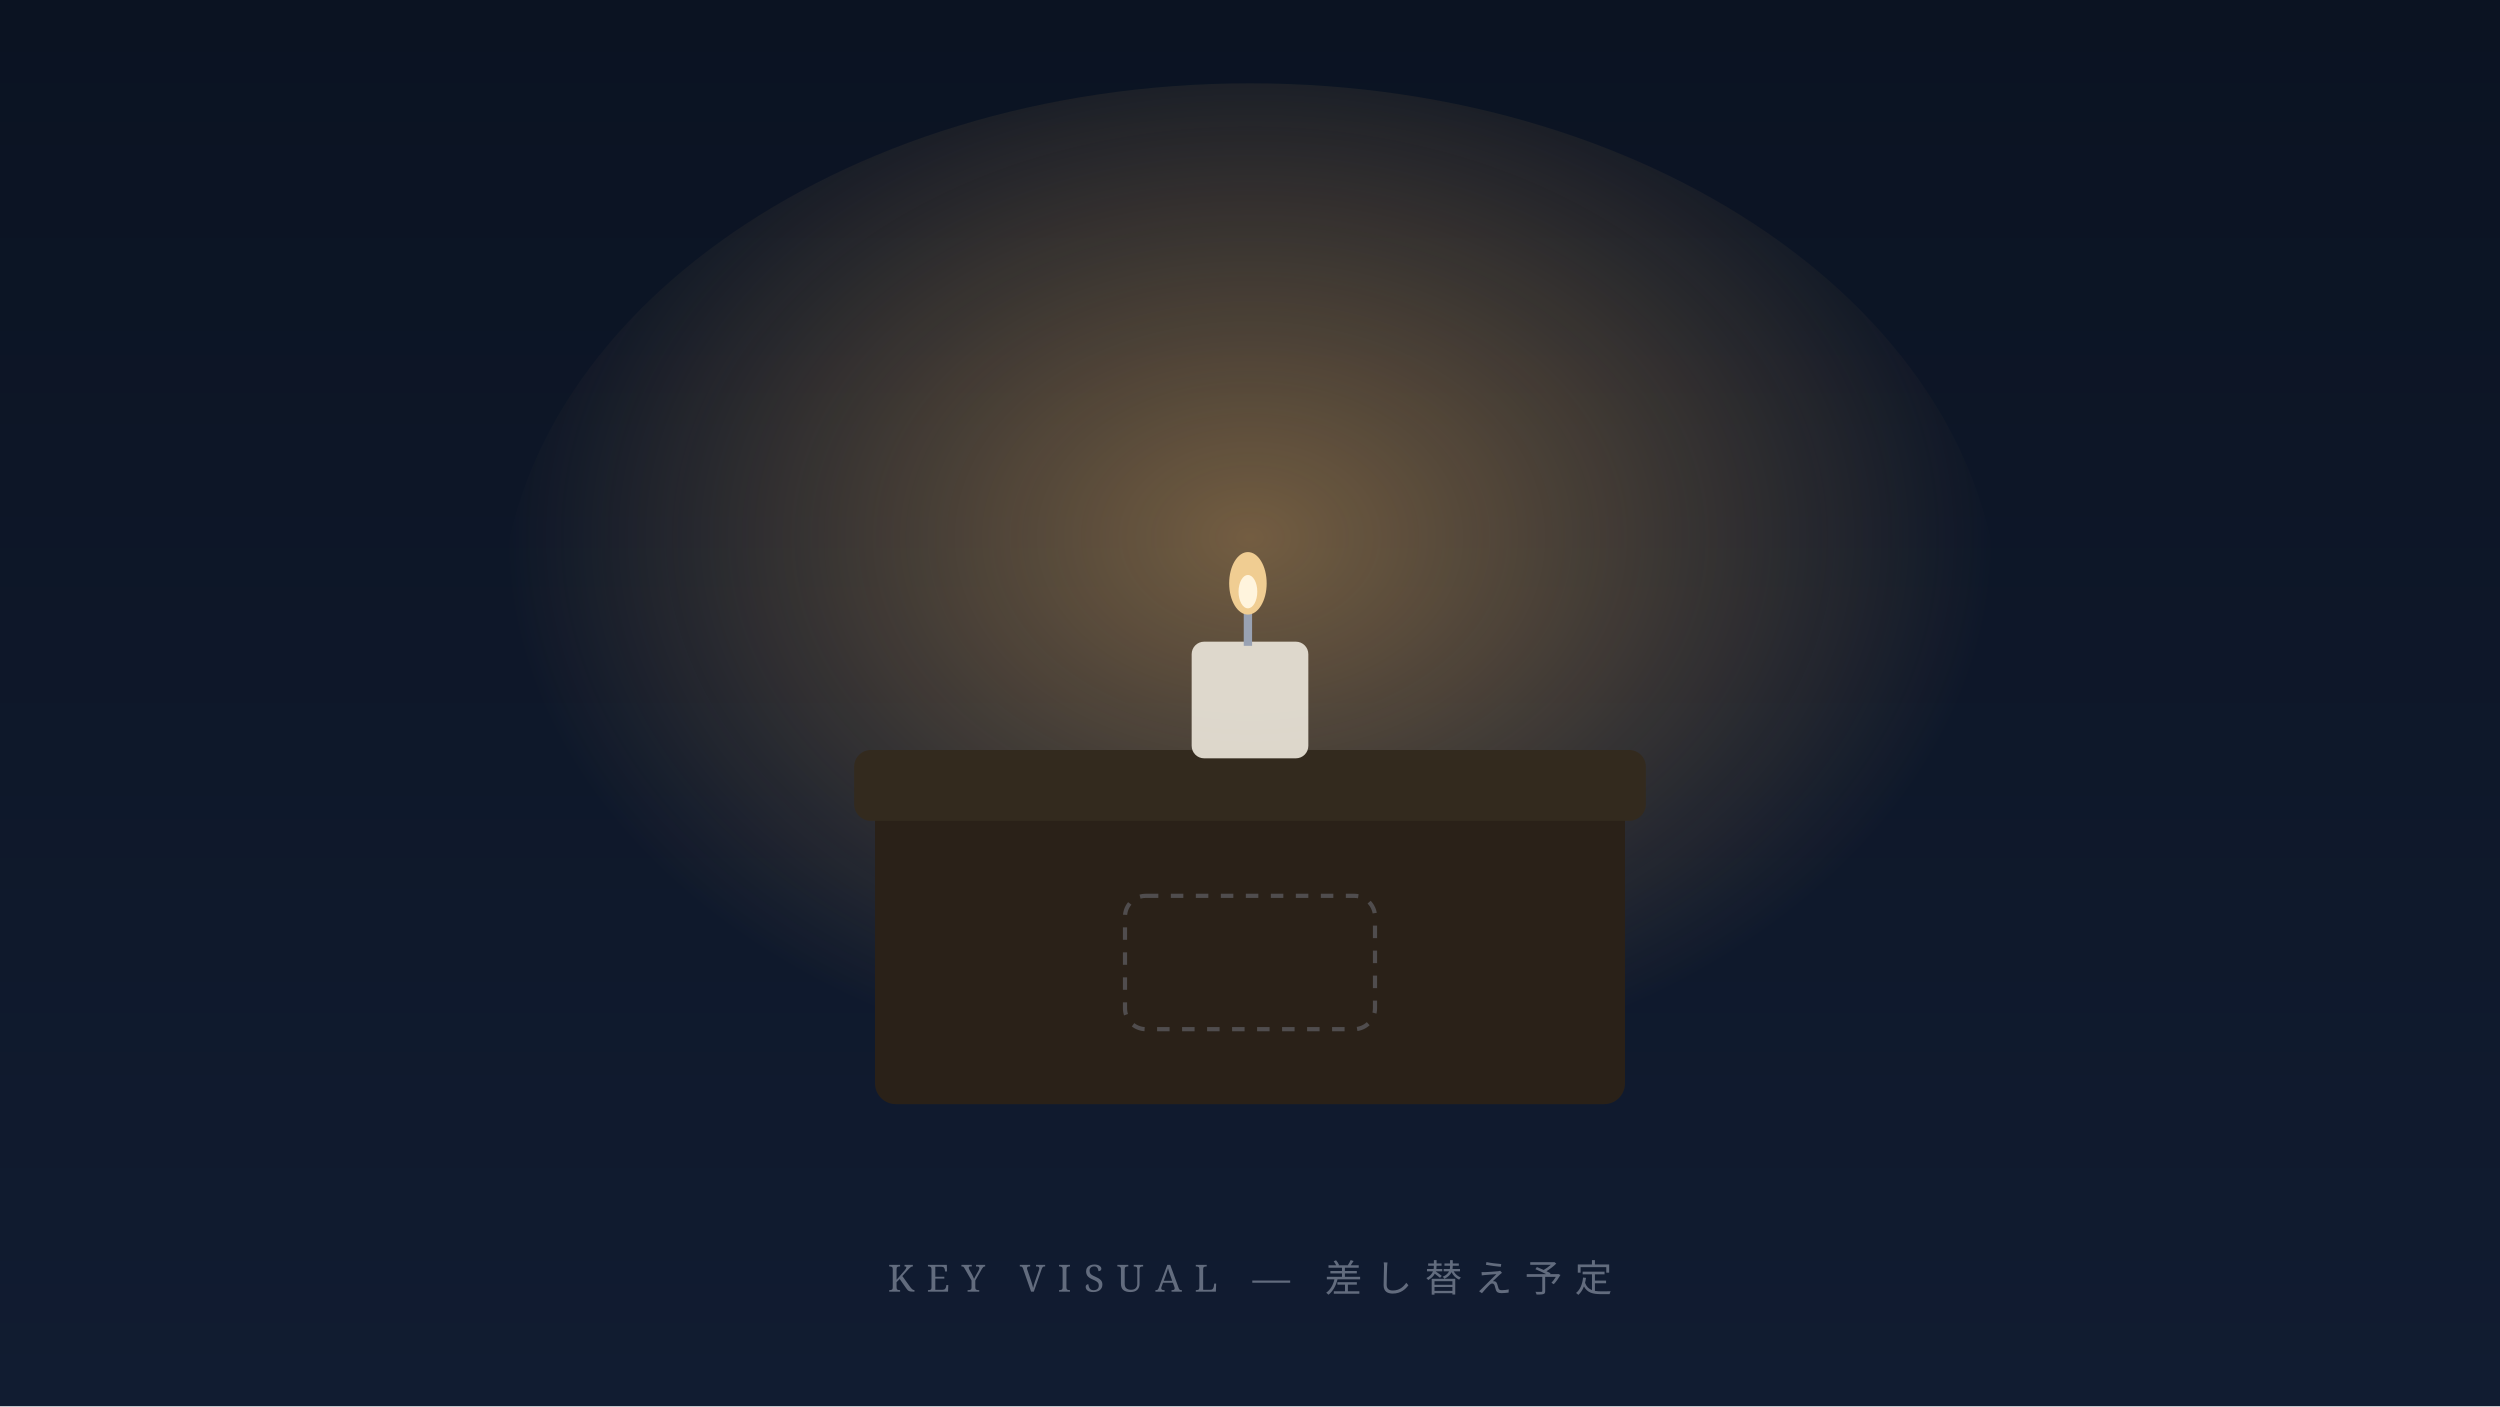
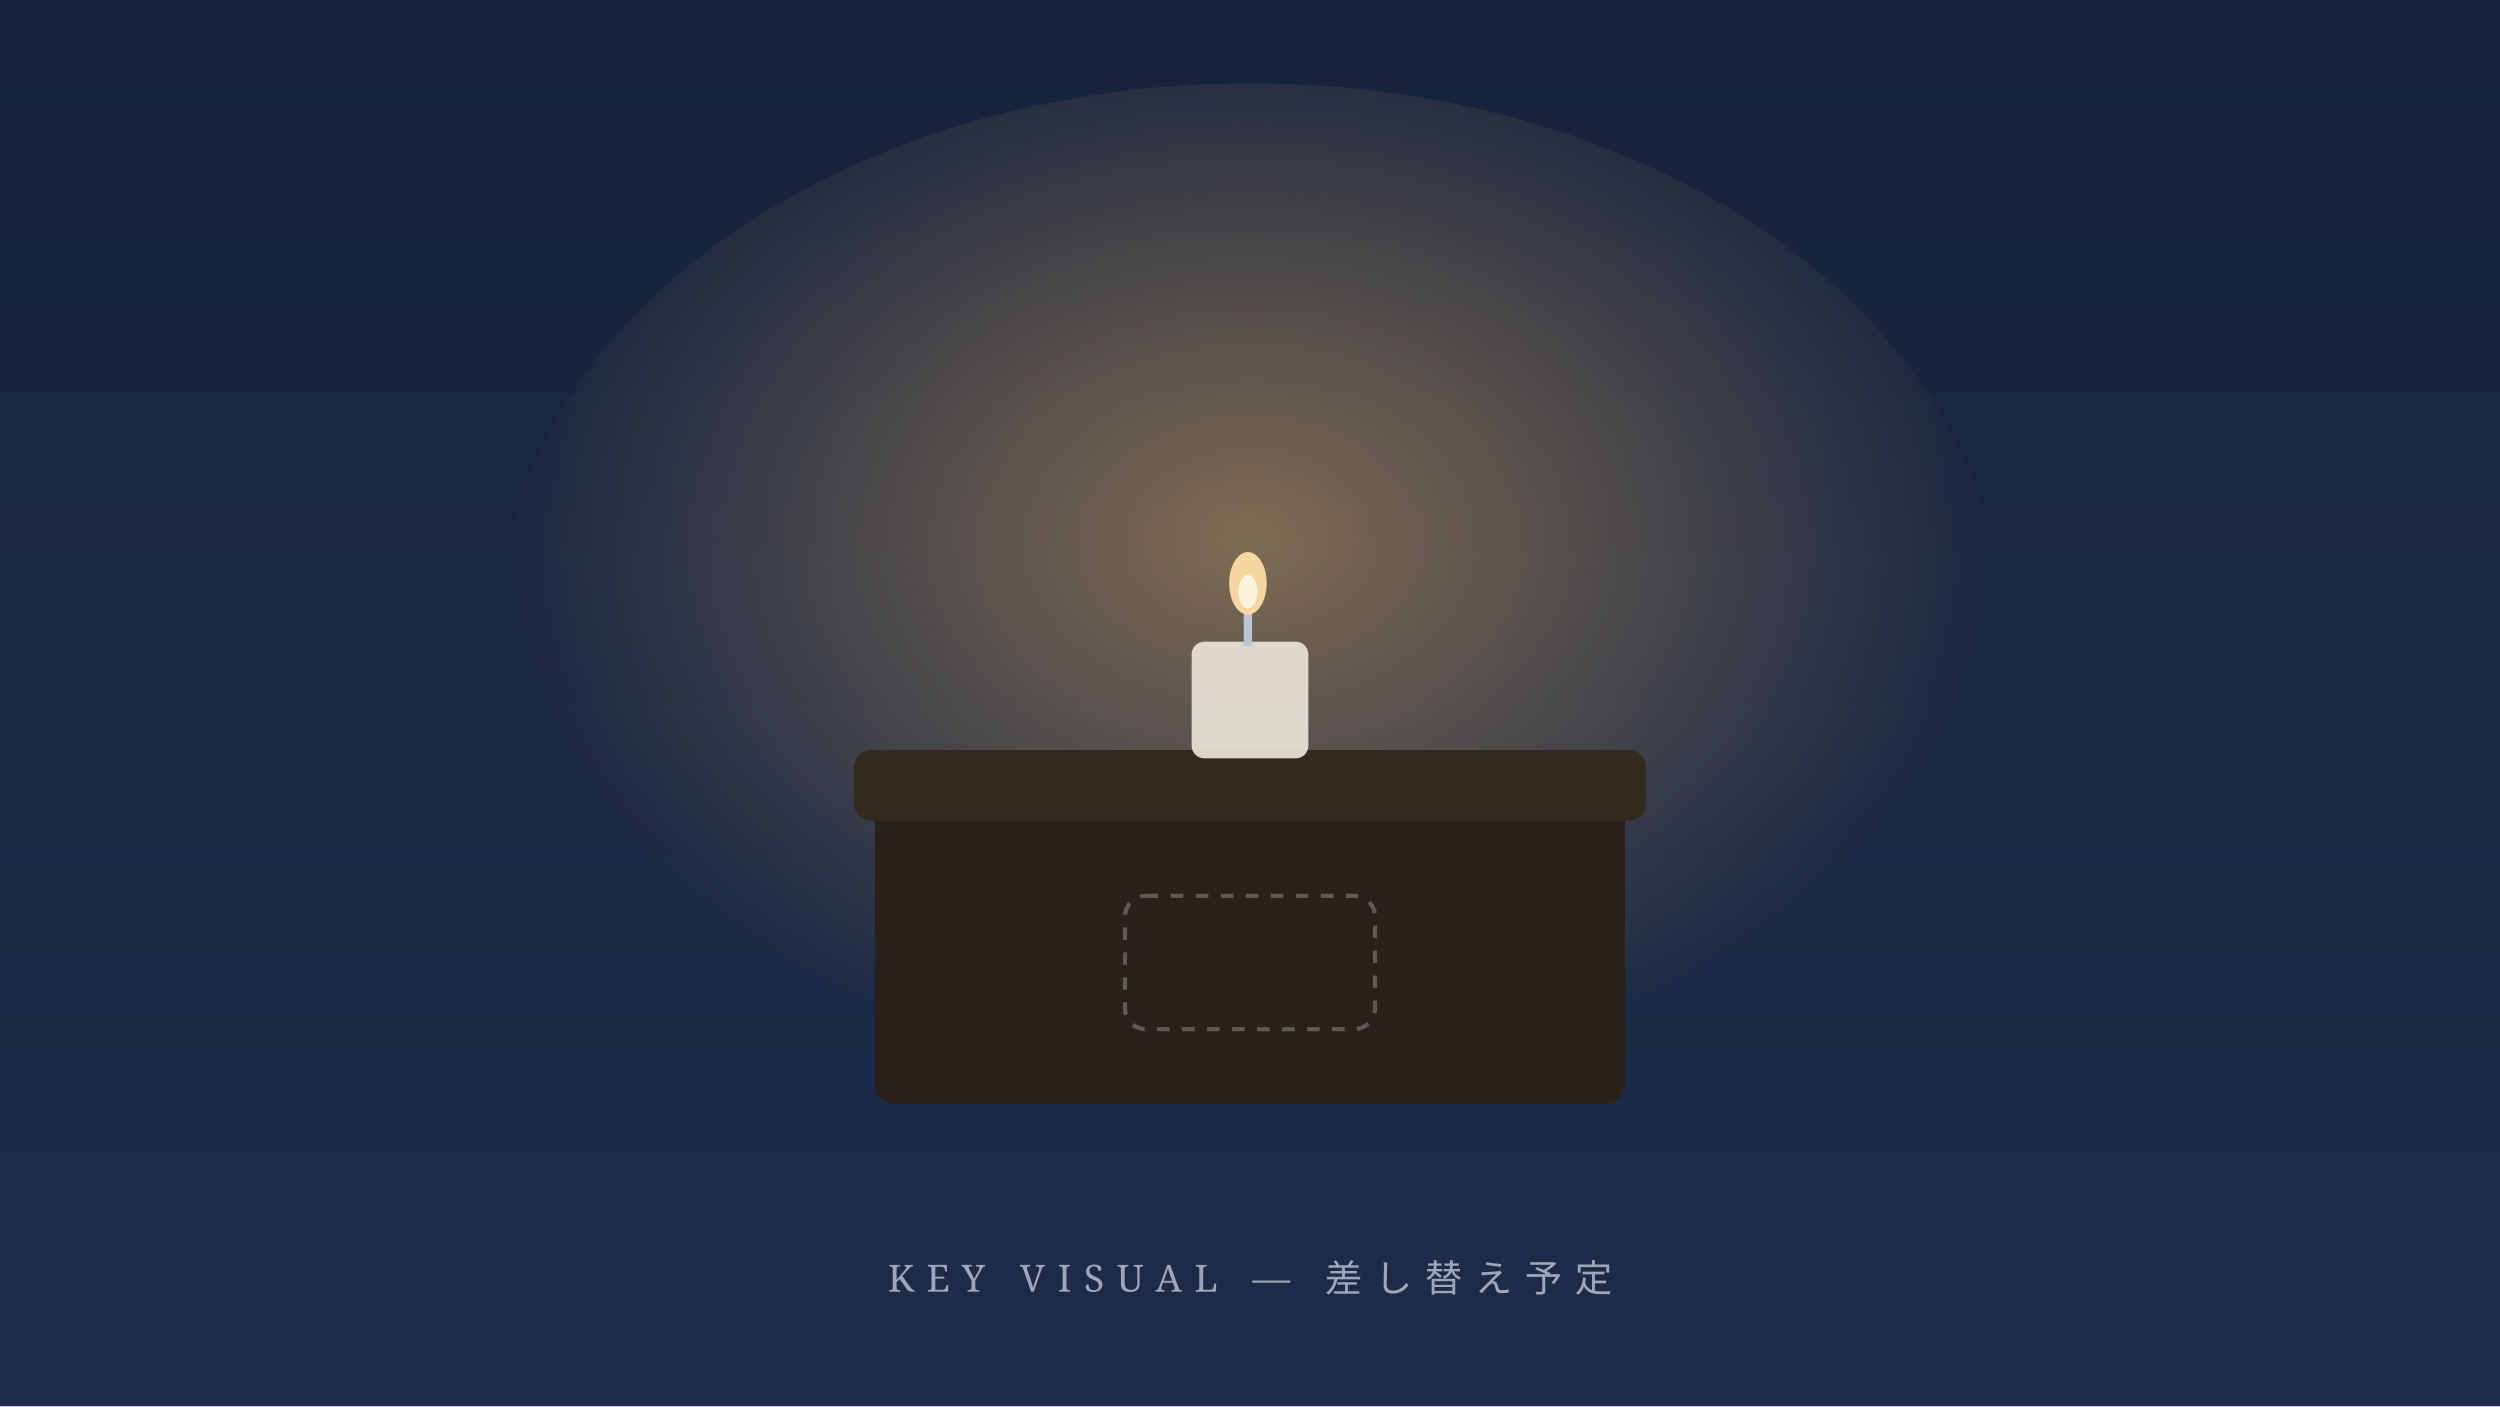
<svg xmlns="http://www.w3.org/2000/svg" viewBox="0 0 1200 675" role="img" aria-label="placeholder">
  <defs>
    <linearGradient id="bg" x1="0" y1="0" x2="0" y2="1">
-       <stop offset="0" stop-color="#0b1322" />
-       <stop offset="1" stop-color="#111c31" />
+       <stop offset="0" stop-color="#17233c" />
+       <stop offset="1" stop-color="#1e2c4a" />
    </linearGradient>
    <radialGradient id="glow" cx="0.5" cy="0.42" r="0.5">
-       <stop offset="0" stop-color="#d9a45b" stop-opacity="0.5" />
-       <stop offset="1" stop-color="#d9a45b" stop-opacity="0" />
+       <stop offset="0" stop-color="#e4b167" stop-opacity="0.5" />
+       <stop offset="1" stop-color="#e4b167" stop-opacity="0" />
    </radialGradient>
  </defs>
  <rect width="1200" height="675" fill="url(#bg)" />
  <ellipse cx="600" cy="300" rx="360" ry="260" fill="url(#glow)" />
  <rect x="420" y="380" width="360" height="150" rx="10" fill="#2a2118" />
  <rect x="410" y="360" width="380" height="34" rx="8" fill="#332a1e" />
-   <rect x="540" y="430" width="120" height="64" rx="10" fill="none" stroke="#99a2b3" stroke-opacity="0.35" stroke-width="2" stroke-dasharray="6 6" />
+   <rect x="540" y="430" width="120" height="64" rx="10" fill="none" stroke="#bcc5d6" stroke-opacity="0.35" stroke-width="2" stroke-dasharray="6 6" />
  <rect x="572" y="308" width="56" height="56" rx="6" fill="#e9e4d8" fill-opacity="0.92" />
-   <rect x="597" y="292" width="4" height="18" fill="#99a2b3" />
-   <ellipse cx="599" cy="280" rx="9" ry="15" fill="#f0cd92" />
+   <rect x="597" y="292" width="4" height="18" fill="#bcc5d6" />
+   <ellipse cx="599" cy="280" rx="9" ry="15" fill="#f5d7a1" />
  <ellipse cx="599" cy="284" rx="4.5" ry="8" fill="#fff4dd" />
-   <text x="600" y="620" text-anchor="middle" font-family="serif" font-size="18" letter-spacing="6" fill="#99a2b3" fill-opacity="0.6">KEY VISUAL — 差し替え予定</text>
+   <text x="600" y="620" text-anchor="middle" font-family="serif" font-size="18" letter-spacing="6" fill="#bcc5d6" fill-opacity="0.8">KEY VISUAL — 差し替え予定</text>
</svg>
